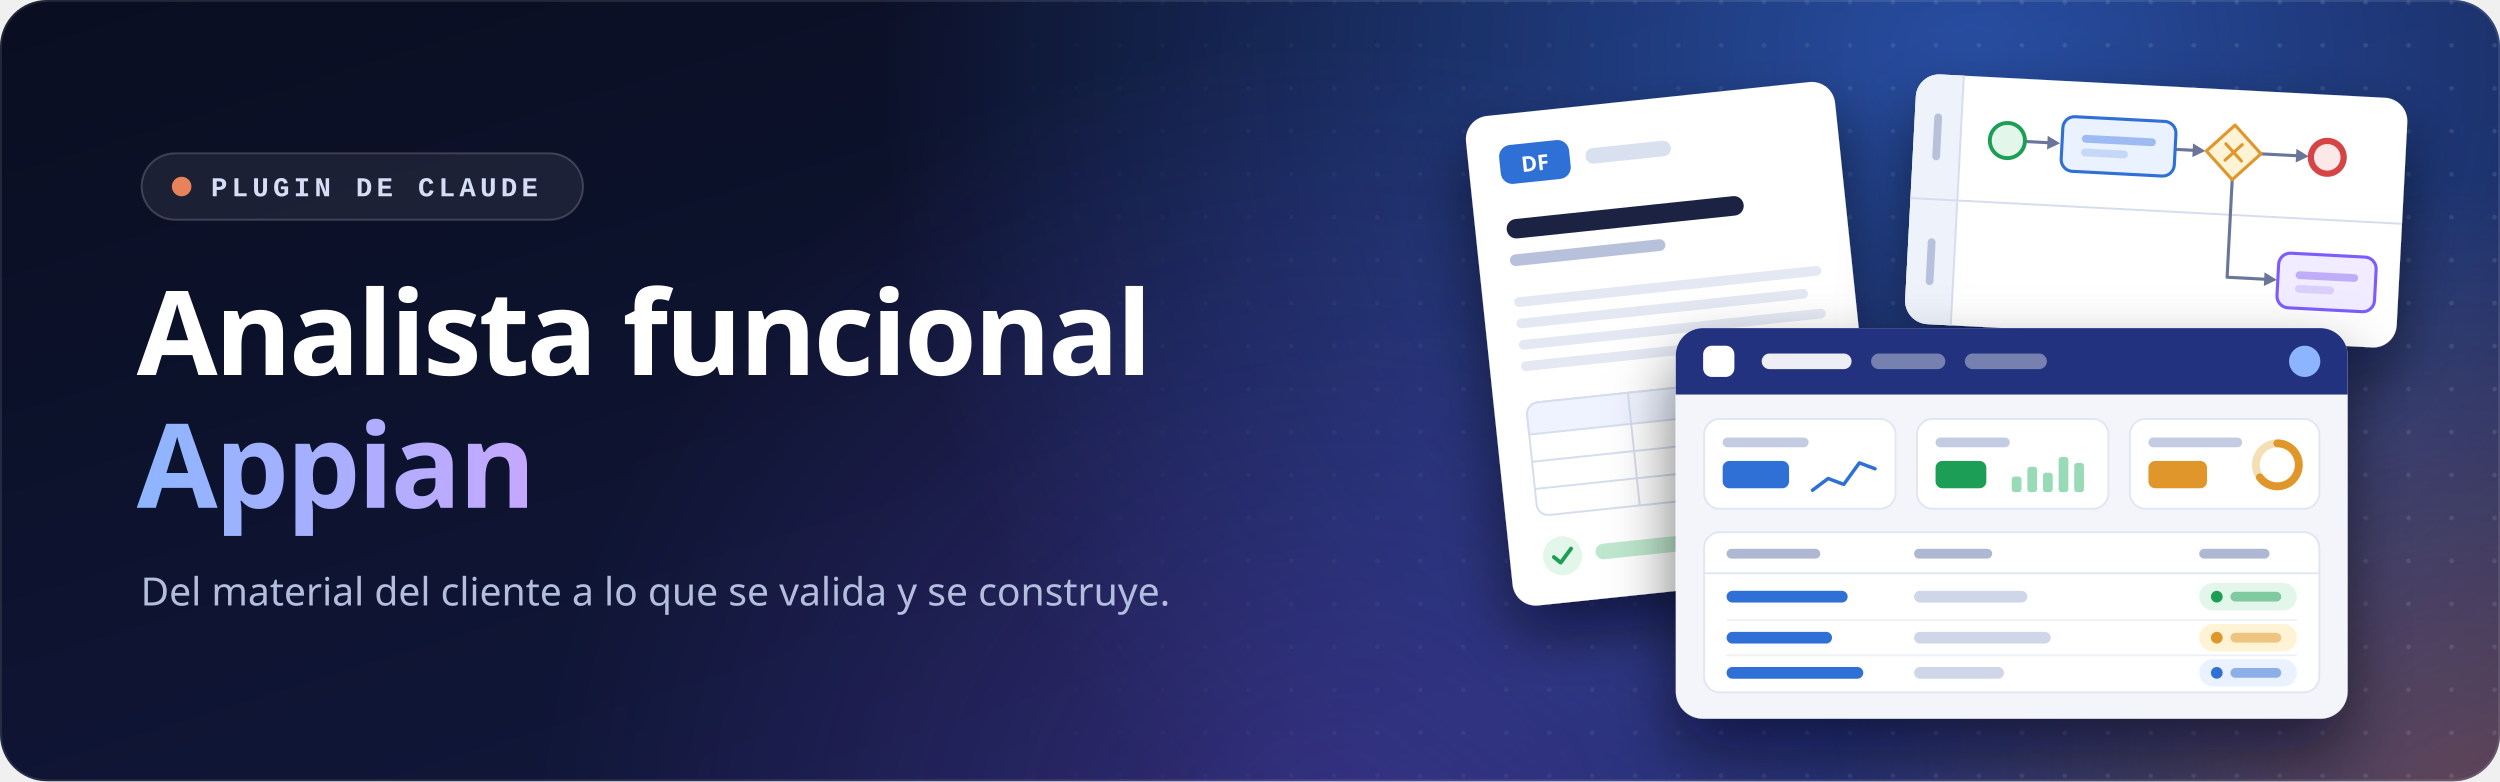
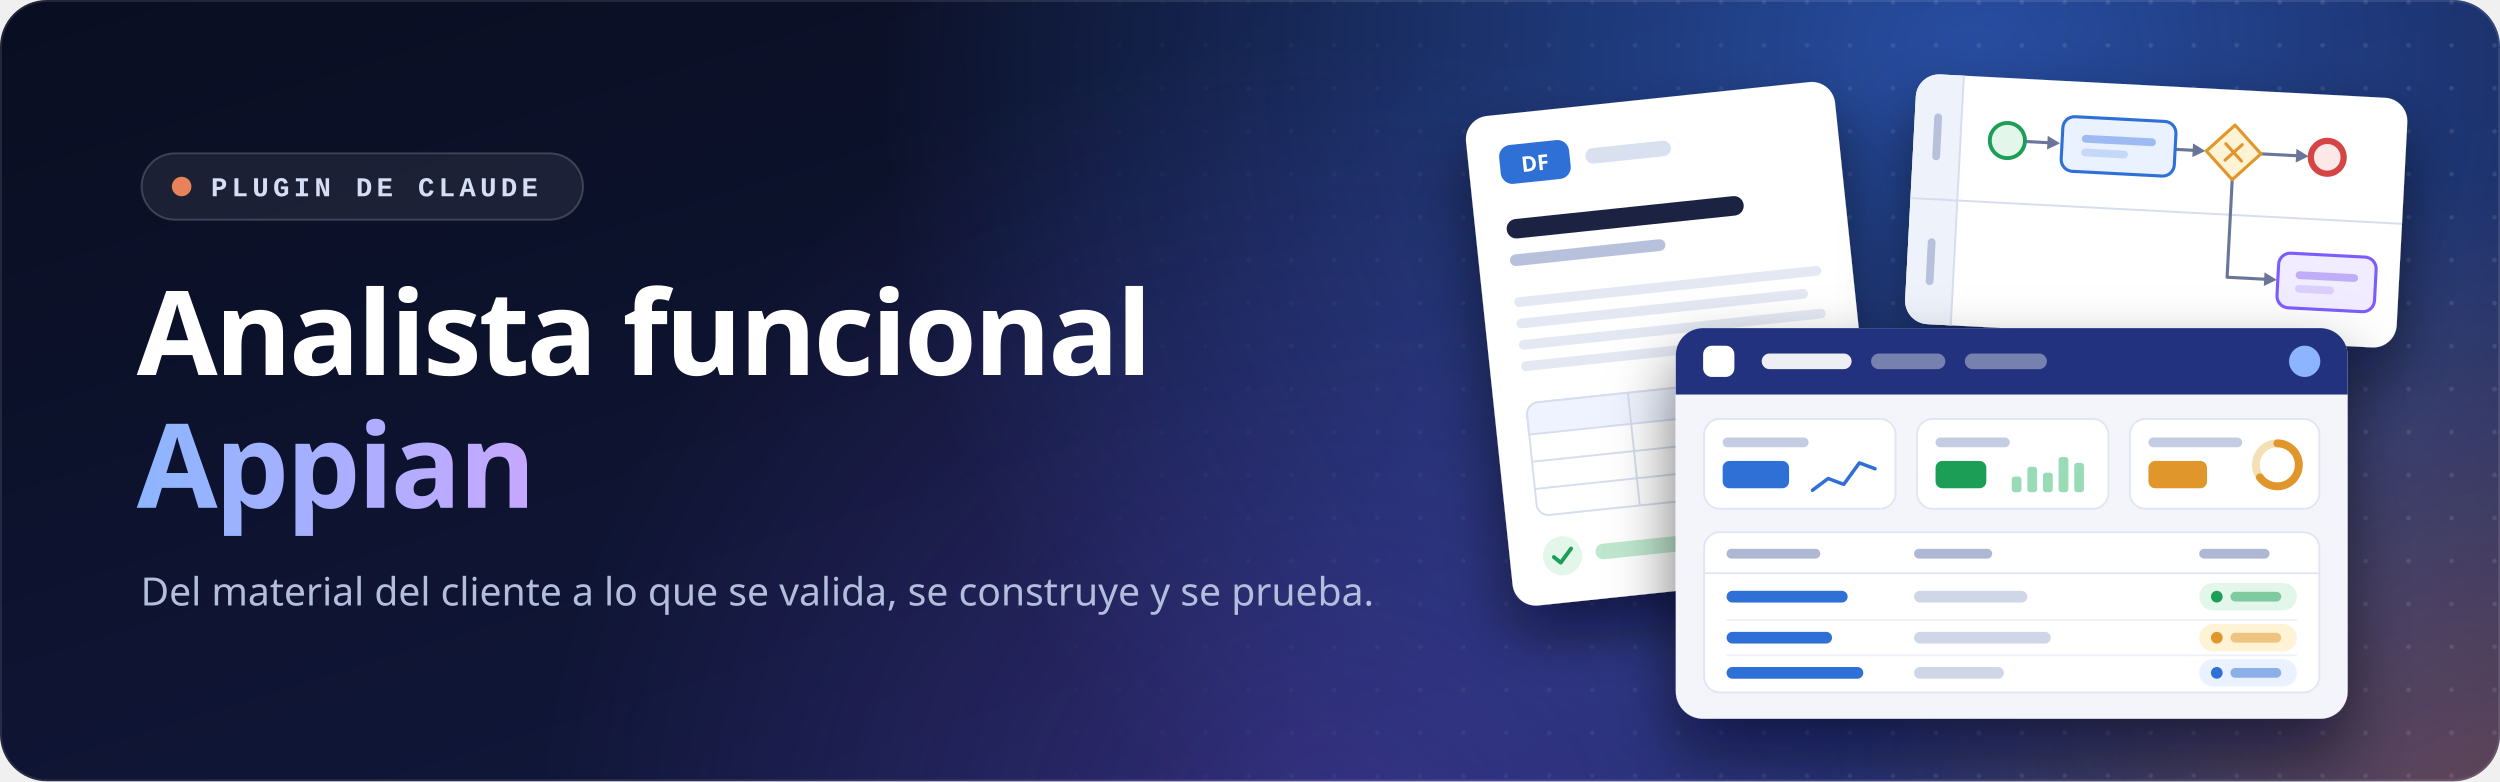
- <svg xmlns="http://www.w3.org/2000/svg" width="1280" height="400" viewBox="0 0 1280 400" role="img" aria-label="Analista funcional Appian, plugin de Claude: del material del cliente al DF en Word, los procesos BPMN y el prototipo navegable">
+ <svg xmlns="http://www.w3.org/2000/svg" width="1280" height="400" viewBox="0 0 1280 400" role="img" aria-label="Analista funcional Appian, plugin de Claude: del material del cliente a lo que se valida, se construye y se prueba">
  <defs>
    <clipPath id="marco">
      <rect width="1280" height="400" rx="24" />
    </clipPath>
    <linearGradient id="base" x1="0" y1="0" x2="1" y2="1">
      <stop offset="0" stop-color="#0A0E21" />
      <stop offset="1" stop-color="#131B45" />
    </linearGradient>
    <radialGradient id="luzAzul" gradientUnits="userSpaceOnUse" cx="1010" cy="30" r="560">
      <stop offset="0" stop-color="#3D7DFF" stop-opacity=".55" />
      <stop offset="1" stop-color="#3D7DFF" stop-opacity="0" />
    </radialGradient>
    <radialGradient id="luzVioleta" gradientUnits="userSpaceOnUse" cx="690" cy="440" r="420">
      <stop offset="0" stop-color="#7C5CFF" stop-opacity=".32" />
      <stop offset="1" stop-color="#7C5CFF" stop-opacity="0" />
    </radialGradient>
    <radialGradient id="luzCoral" gradientUnits="userSpaceOnUse" cx="1260" cy="410" r="320">
      <stop offset="0" stop-color="#E8825A" stop-opacity=".34" />
      <stop offset="1" stop-color="#E8825A" stop-opacity="0" />
    </radialGradient>
    <pattern id="puntos" width="22" height="22" patternUnits="userSpaceOnUse">
      <circle cx="1.2" cy="1.2" r="1.2" fill="#FFFFFF" fill-opacity=".10" />
    </pattern>
    <linearGradient id="velo" x1="0" y1="0" x2="1" y2="0">
      <stop offset=".38" stop-color="#000000" />
      <stop offset=".8" stop-color="#FFFFFF" />
    </linearGradient>
    <mask id="aLaDerecha" maskUnits="userSpaceOnUse" x="0" y="0" width="1280" height="400">
      <rect width="1280" height="400" fill="url(#velo)" />
    </mask>
    <linearGradient id="tinta" x1="0" y1="0" x2="1" y2="0">
      <stop offset="0" stop-color="#8DB5FF" />
      <stop offset="1" stop-color="#C5A8FF" />
    </linearGradient>
    <filter id="sombra" x="-25%" y="-25%" width="150%" height="170%">
      <feDropShadow dx="0" dy="16" stdDeviation="16" flood-color="#02040F" flood-opacity=".55" />
    </filter>
  </defs>
  <g clip-path="url(#marco)">
    <rect width="1280" height="400" fill="url(#base)" />
    <rect width="1280" height="400" fill="url(#luzAzul)" />
    <rect width="1280" height="400" fill="url(#luzVioleta)" />
    <rect width="1280" height="400" fill="url(#luzCoral)" />
    <rect width="1280" height="400" fill="url(#puntos)" mask="url(#aLaDerecha)" />
  </g>
  <rect x=".5" y=".5" width="1279" height="399" rx="23.5" fill="none" stroke="#FFFFFF" stroke-opacity=".10" />
  <g transform="translate(762 50) rotate(-6 95 126)" filter="url(#sombra)">
    <rect width="190" height="252" rx="12" fill="#FFFFFF" />
    <rect x="16" y="16" width="36" height="20" rx="6" fill="#2F6FD6" />
    <text x="34" y="30.5" text-anchor="middle" font-family="-apple-system, BlinkMacSystemFont, 'Segoe UI', 'Noto Sans', Helvetica, Arial, sans-serif" font-size="11" font-weight="700" fill="#FFFFFF">DF</text>
    <rect x="60" y="22" width="44" height="8" rx="4" fill="#D9E0F0" />
    <rect x="16" y="54" width="122" height="10" rx="5" fill="#1B2343" />
    <rect x="16" y="72" width="80" height="6" rx="3" fill="#B7C1DC" />
    <g fill="#E3E8F3">
      <rect x="16" y="94" width="158" height="5" rx="2.5" />
      <rect x="16" y="105" width="150" height="5" rx="2.5" />
      <rect x="16" y="116" width="158" height="5" rx="2.5" />
      <rect x="16" y="127" width="102" height="5" rx="2.5" />
    </g>
    <rect x="16.5" y="148.5" width="157" height="58" rx="6" fill="#FFFFFF" stroke="#D6DDEE" />
    <path d="M16.5 164.5v-10a6 6 0 0 1 6-6h145a6 6 0 0 1 6 6v10z" fill="#EEF3FF" stroke="#D6DDEE" />
    <path d="M16.5 178.5h157M16.5 192.5h157M69 148.5v58M121 148.5v58" fill="none" stroke="#D6DDEE" />
    <circle cx="27" cy="228" r="10" fill="#E2F6EA" />
    <path d="M22.5 228.2l3.2 3.2 6-6.6" fill="none" stroke="#1E9E57" stroke-width="2" stroke-linecap="round" stroke-linejoin="round" />
    <rect x="44" y="224" width="74" height="8" rx="4" fill="#BFE7CE" />
  </g>
  <g transform="translate(978 44) rotate(3 126 64)" filter="url(#sombra)">
    <rect width="252" height="128" rx="12" fill="#FFFFFF" />
    <path d="M12 0h12v128H12A12 12 0 0 1 0 116V12A12 12 0 0 1 12 0z" fill="#EEF2FB" />
    <path d="M24 0v128M0 64h252" fill="none" stroke="#D6DDEE" />
    <rect x="10" y="20" width="4" height="24" rx="2" fill="#B7C1DC" />
    <rect x="10" y="84" width="4" height="24" rx="2" fill="#B7C1DC" />
    <g fill="none" stroke="#6B7699" stroke-width="1.6" stroke-linecap="round" stroke-linejoin="round">
      <path d="M57 32h12M134 32h10M178 32h18M164 46v50h19" />
    </g>
    <g fill="#6B7699">
      <path d="M75 32l-6.5-3.5v7zM149.5 32l-6.5-3.5v7zM202.5 32l-6.5-3.5v7zM189.5 96l-6.5-3.5v7z" />
    </g>
    <circle cx="48" cy="32" r="9" fill="#E2F6EA" stroke="#1E9E57" stroke-width="2" />
    <rect x="76" y="18" width="58" height="28" rx="6" fill="#EAF1FF" stroke="#2F6FD6" stroke-width="1.6" />
    <rect x="86" y="27" width="38" height="4" rx="2" fill="#9DBBF2" />
    <rect x="86" y="34" width="24" height="4" rx="2" fill="#C6D8F8" />
    <path d="M164 18l14 14-14 14-14-14z" fill="#FFF3D6" stroke="#E0962A" stroke-width="1.6" stroke-linejoin="round" />
    <path d="M159.8 27.8l8.4 8.4M168.2 27.8l-8.4 8.4" fill="none" stroke="#E0962A" stroke-width="1.6" stroke-linecap="round" />
    <circle cx="212" cy="32" r="8.4" fill="#FDE8E8" stroke="#D64545" stroke-width="3.2" />
    <rect x="190" y="82" width="50" height="28" rx="6" fill="#F1ECFF" stroke="#7C5CFF" stroke-width="1.6" />
    <rect x="199" y="91" width="32" height="4" rx="2" fill="#BFAEF7" />
    <rect x="199" y="98" width="20" height="4" rx="2" fill="#DAD0FB" />
  </g>
  <g transform="translate(858 168)" filter="url(#sombra)">
    <rect width="344" height="200" rx="14" fill="#F3F5FA" />
    <path d="M0 34V14A14 14 0 0 1 14 0h316a14 14 0 0 1 14 14v20z" fill="#24337E" />
    <rect x="14" y="9" width="16" height="16" rx="4.5" fill="#FFFFFF" />
    <rect x="44" y="13" width="46" height="8" rx="4" fill="#FFFFFF" fill-opacity=".92" />
    <rect x="100" y="13" width="38" height="8" rx="4" fill="#FFFFFF" fill-opacity=".38" />
    <rect x="148" y="13" width="42" height="8" rx="4" fill="#FFFFFF" fill-opacity=".38" />
    <circle cx="322" cy="17" r="8" fill="#8DB5FF" />
    <g fill="#FFFFFF" stroke="#E1E6F2">
      <rect x="14.5" y="46.5" width="98" height="46" rx="8" />
      <rect x="123.5" y="46.5" width="98" height="46" rx="8" />
      <rect x="232.5" y="46.5" width="97" height="46" rx="8" />
      <rect x="14.5" y="104.5" width="315" height="82" rx="8" />
    </g>
    <g fill="#C3CCE2">
      <rect x="24" y="56" width="44" height="5" rx="2.5" />
      <rect x="133" y="56" width="38" height="5" rx="2.5" />
      <rect x="242" y="56" width="48" height="5" rx="2.5" />
    </g>
    <rect x="24" y="68" width="34" height="14" rx="3.5" fill="#2F6FD6" />
    <path d="M70 83l8-6 8 3 8-11 8 3" fill="none" stroke="#2F6FD6" stroke-width="1.8" stroke-linecap="round" stroke-linejoin="round" />
    <rect x="133" y="68" width="26" height="14" rx="3.5" fill="#1E9E57" />
    <g fill="#9ADBB7">
      <rect x="172" y="76" width="5" height="8" rx="1.5" />
      <rect x="180" y="71" width="5" height="13" rx="1.5" />
      <rect x="188" y="74" width="5" height="10" rx="1.5" />
      <rect x="196" y="66" width="5" height="18" rx="1.5" />
      <rect x="204" y="69" width="5" height="15" rx="1.5" />
    </g>
    <rect x="242" y="68" width="30" height="14" rx="3.5" fill="#E0962A" />
    <circle cx="308" cy="70" r="11" fill="none" stroke="#F5DFB4" stroke-width="4" />
    <circle cx="308" cy="70" r="11" fill="none" stroke="#E0962A" stroke-width="4" stroke-linecap="round" stroke-dasharray="45 70" transform="rotate(-90 308 70)" />
    <g fill="#AEB8D3">
      <rect x="26" y="113" width="48" height="5" rx="2.5" />
      <rect x="122" y="113" width="40" height="5" rx="2.5" />
      <rect x="268" y="113" width="36" height="5" rx="2.5" />
    </g>
    <path d="M14.5 125.5h315" fill="none" stroke="#E1E6F2" />
    <path d="M26 149.5h292M26 167.5h292" fill="none" stroke="#EEF1F8" />
    <g fill="#2F6FD6">
      <rect x="26" y="134.5" width="62" height="6" rx="3" />
      <rect x="26" y="155.5" width="54" height="6" rx="3" />
      <rect x="26" y="173.5" width="70" height="6" rx="3" />
    </g>
    <g fill="#CFD6E8">
      <rect x="122" y="134.5" width="58" height="6" rx="3" />
      <rect x="122" y="155.5" width="70" height="6" rx="3" />
      <rect x="122" y="173.5" width="46" height="6" rx="3" />
    </g>
    <rect x="268" y="130.5" width="50" height="14" rx="7" fill="#E2F6EA" />
    <circle cx="277" cy="137.5" r="3" fill="#1E9E57" />
    <rect x="284" y="135" width="26" height="5" rx="2.5" fill="#1E9E57" fill-opacity=".5" />
    <rect x="268" y="151.5" width="50" height="14" rx="7" fill="#FFF3D6" />
    <circle cx="277" cy="158.5" r="3" fill="#E0962A" />
    <rect x="284" y="156" width="26" height="5" rx="2.5" fill="#E0962A" fill-opacity=".5" />
    <rect x="268" y="169.5" width="50" height="14" rx="7" fill="#EAF1FF" />
    <circle cx="277" cy="176.5" r="3" fill="#2F6FD6" />
    <rect x="284" y="174" width="26" height="5" rx="2.5" fill="#2F6FD6" fill-opacity=".5" />
  </g>
  <rect x="72.5" y="78.5" width="226" height="34" rx="17" fill="#FFFFFF" fill-opacity=".07" stroke="#FFFFFF" stroke-opacity=".18" />
  <circle cx="93" cy="95.5" r="5" fill="#E8825A" />
  <text x="108" y="100.5" font-family="ui-monospace, SFMono-Regular, 'SF Mono', Menlo, Consolas, 'Liberation Mono', monospace" font-size="14" font-weight="600" letter-spacing="2.2" fill="#D6DEF6">PLUGIN DE CLAUDE</text>
  <g font-family="-apple-system, BlinkMacSystemFont, 'Segoe UI', 'Noto Sans', Helvetica, Arial, sans-serif">
    <text x="70" y="192" font-size="60" font-weight="700" letter-spacing="-1.4" fill="#FFFFFF">Analista funcional</text>
    <text x="70" y="260" font-size="60" font-weight="700" letter-spacing="-1.4" fill="url(#tinta)">Appian</text>
-     <text x="72" y="310" font-size="20" fill="#B3BEDD">Del material del cliente a lo que se valida y se construye.</text>
+     <text x="72" y="310" font-size="20" fill="#B3BEDD">Del material del cliente a lo que se valida, se construye y se prueba.</text>
  </g>
</svg>
